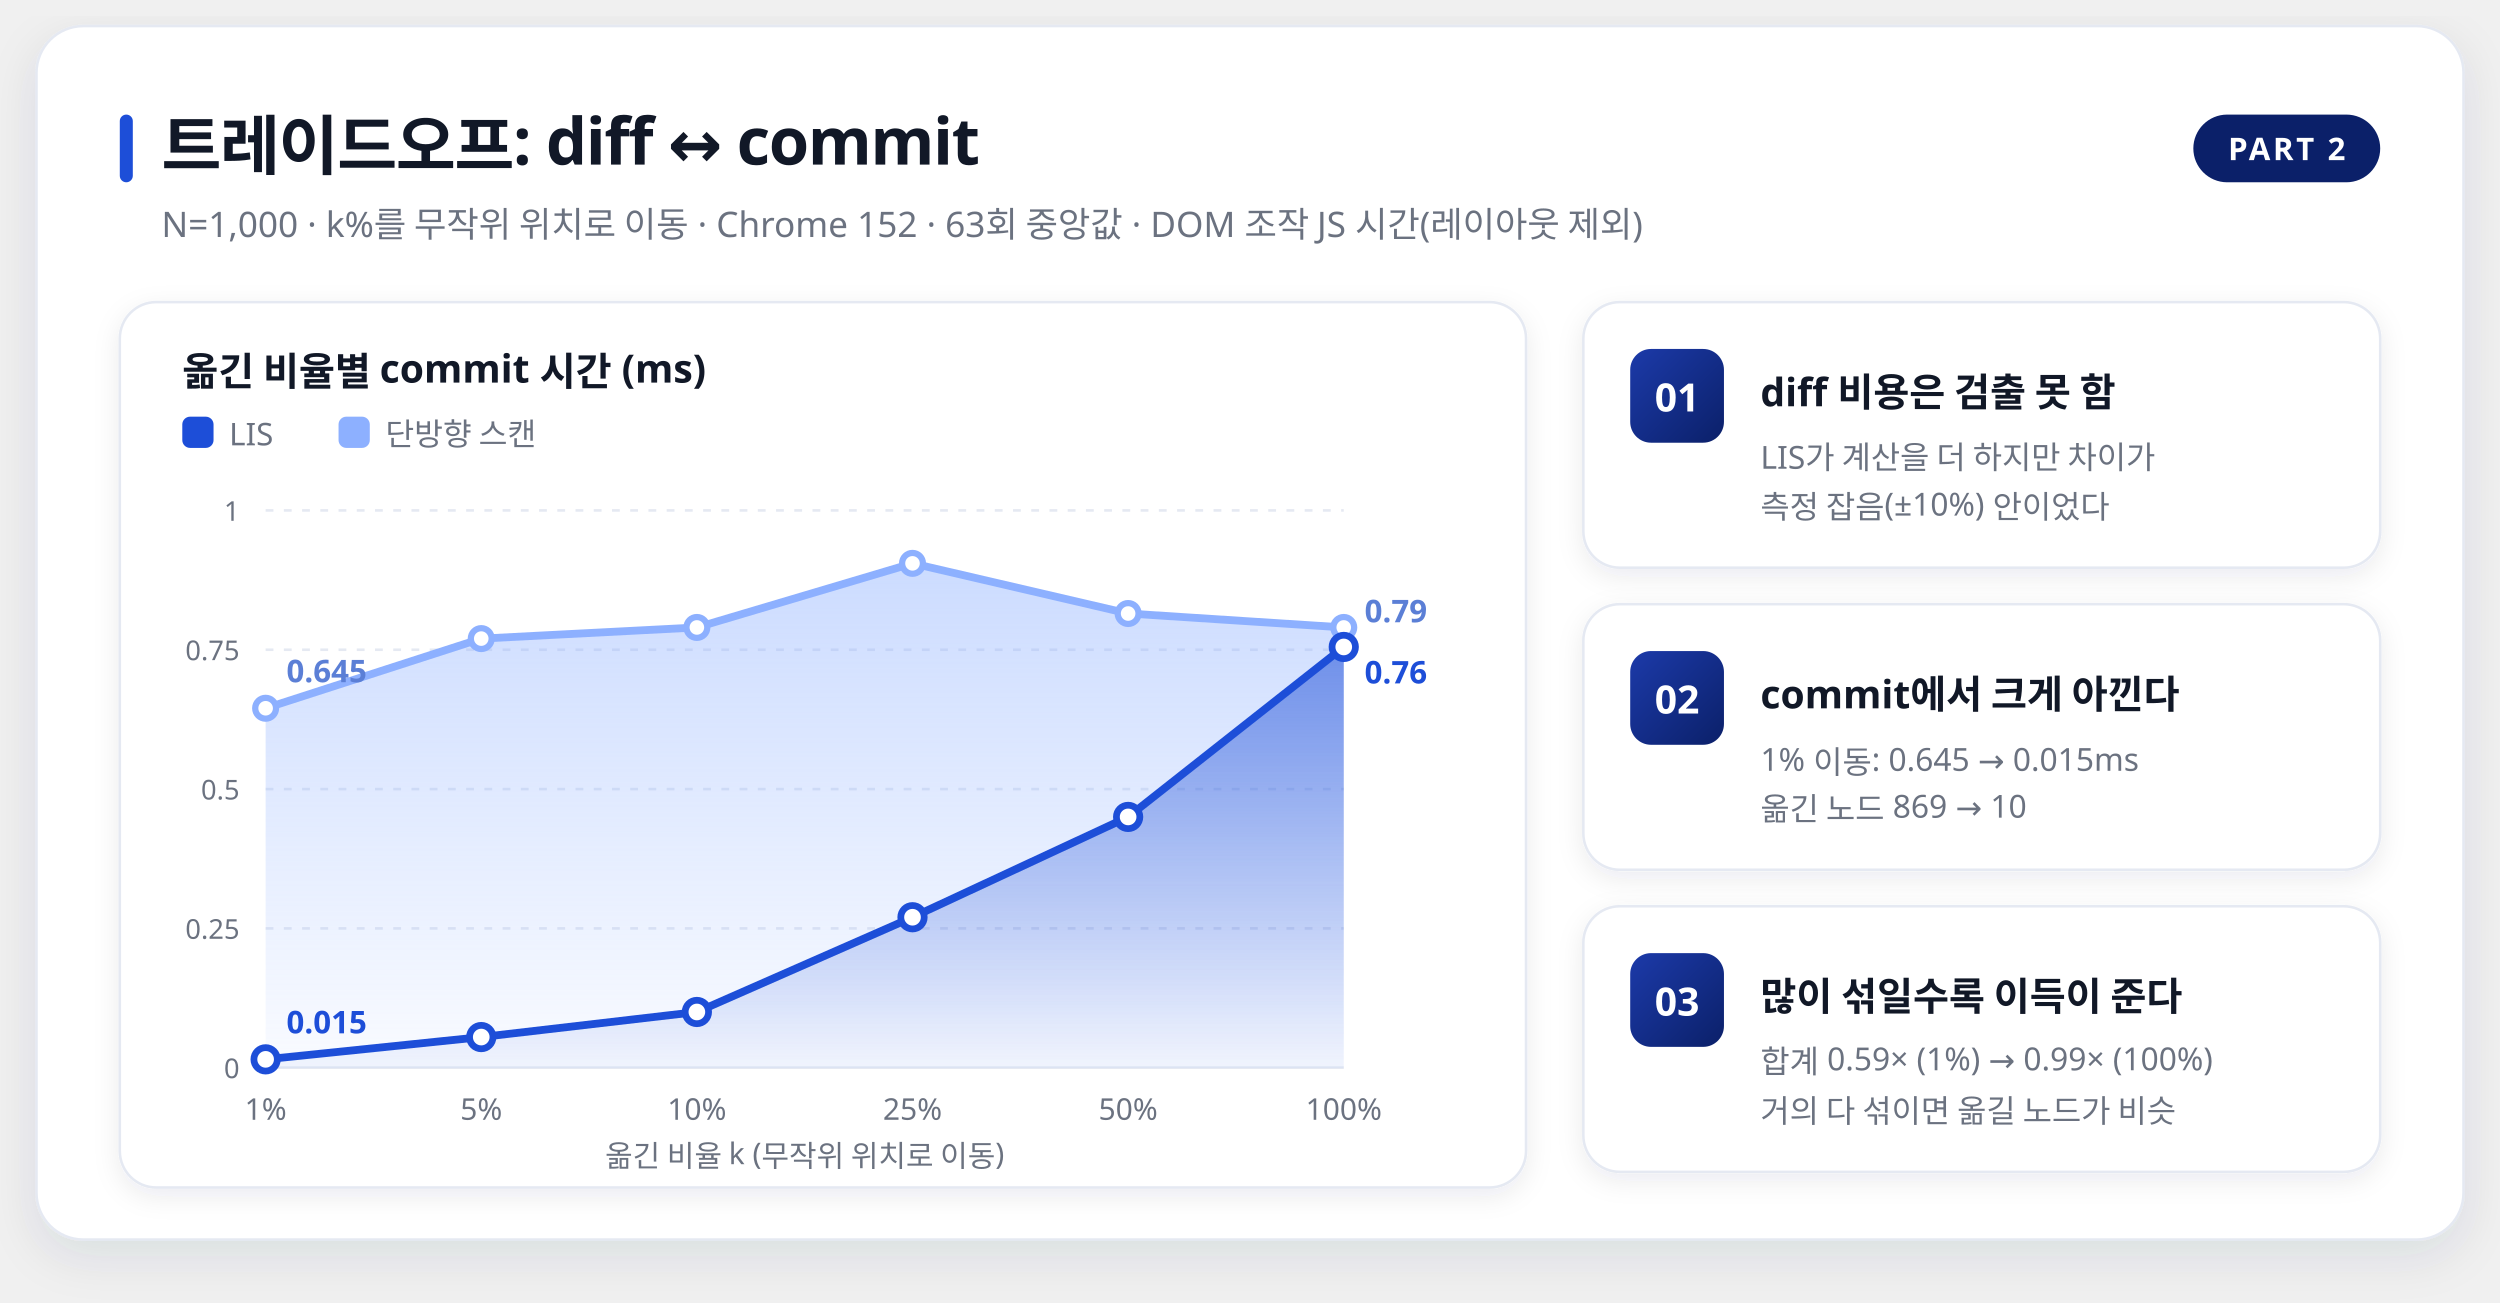
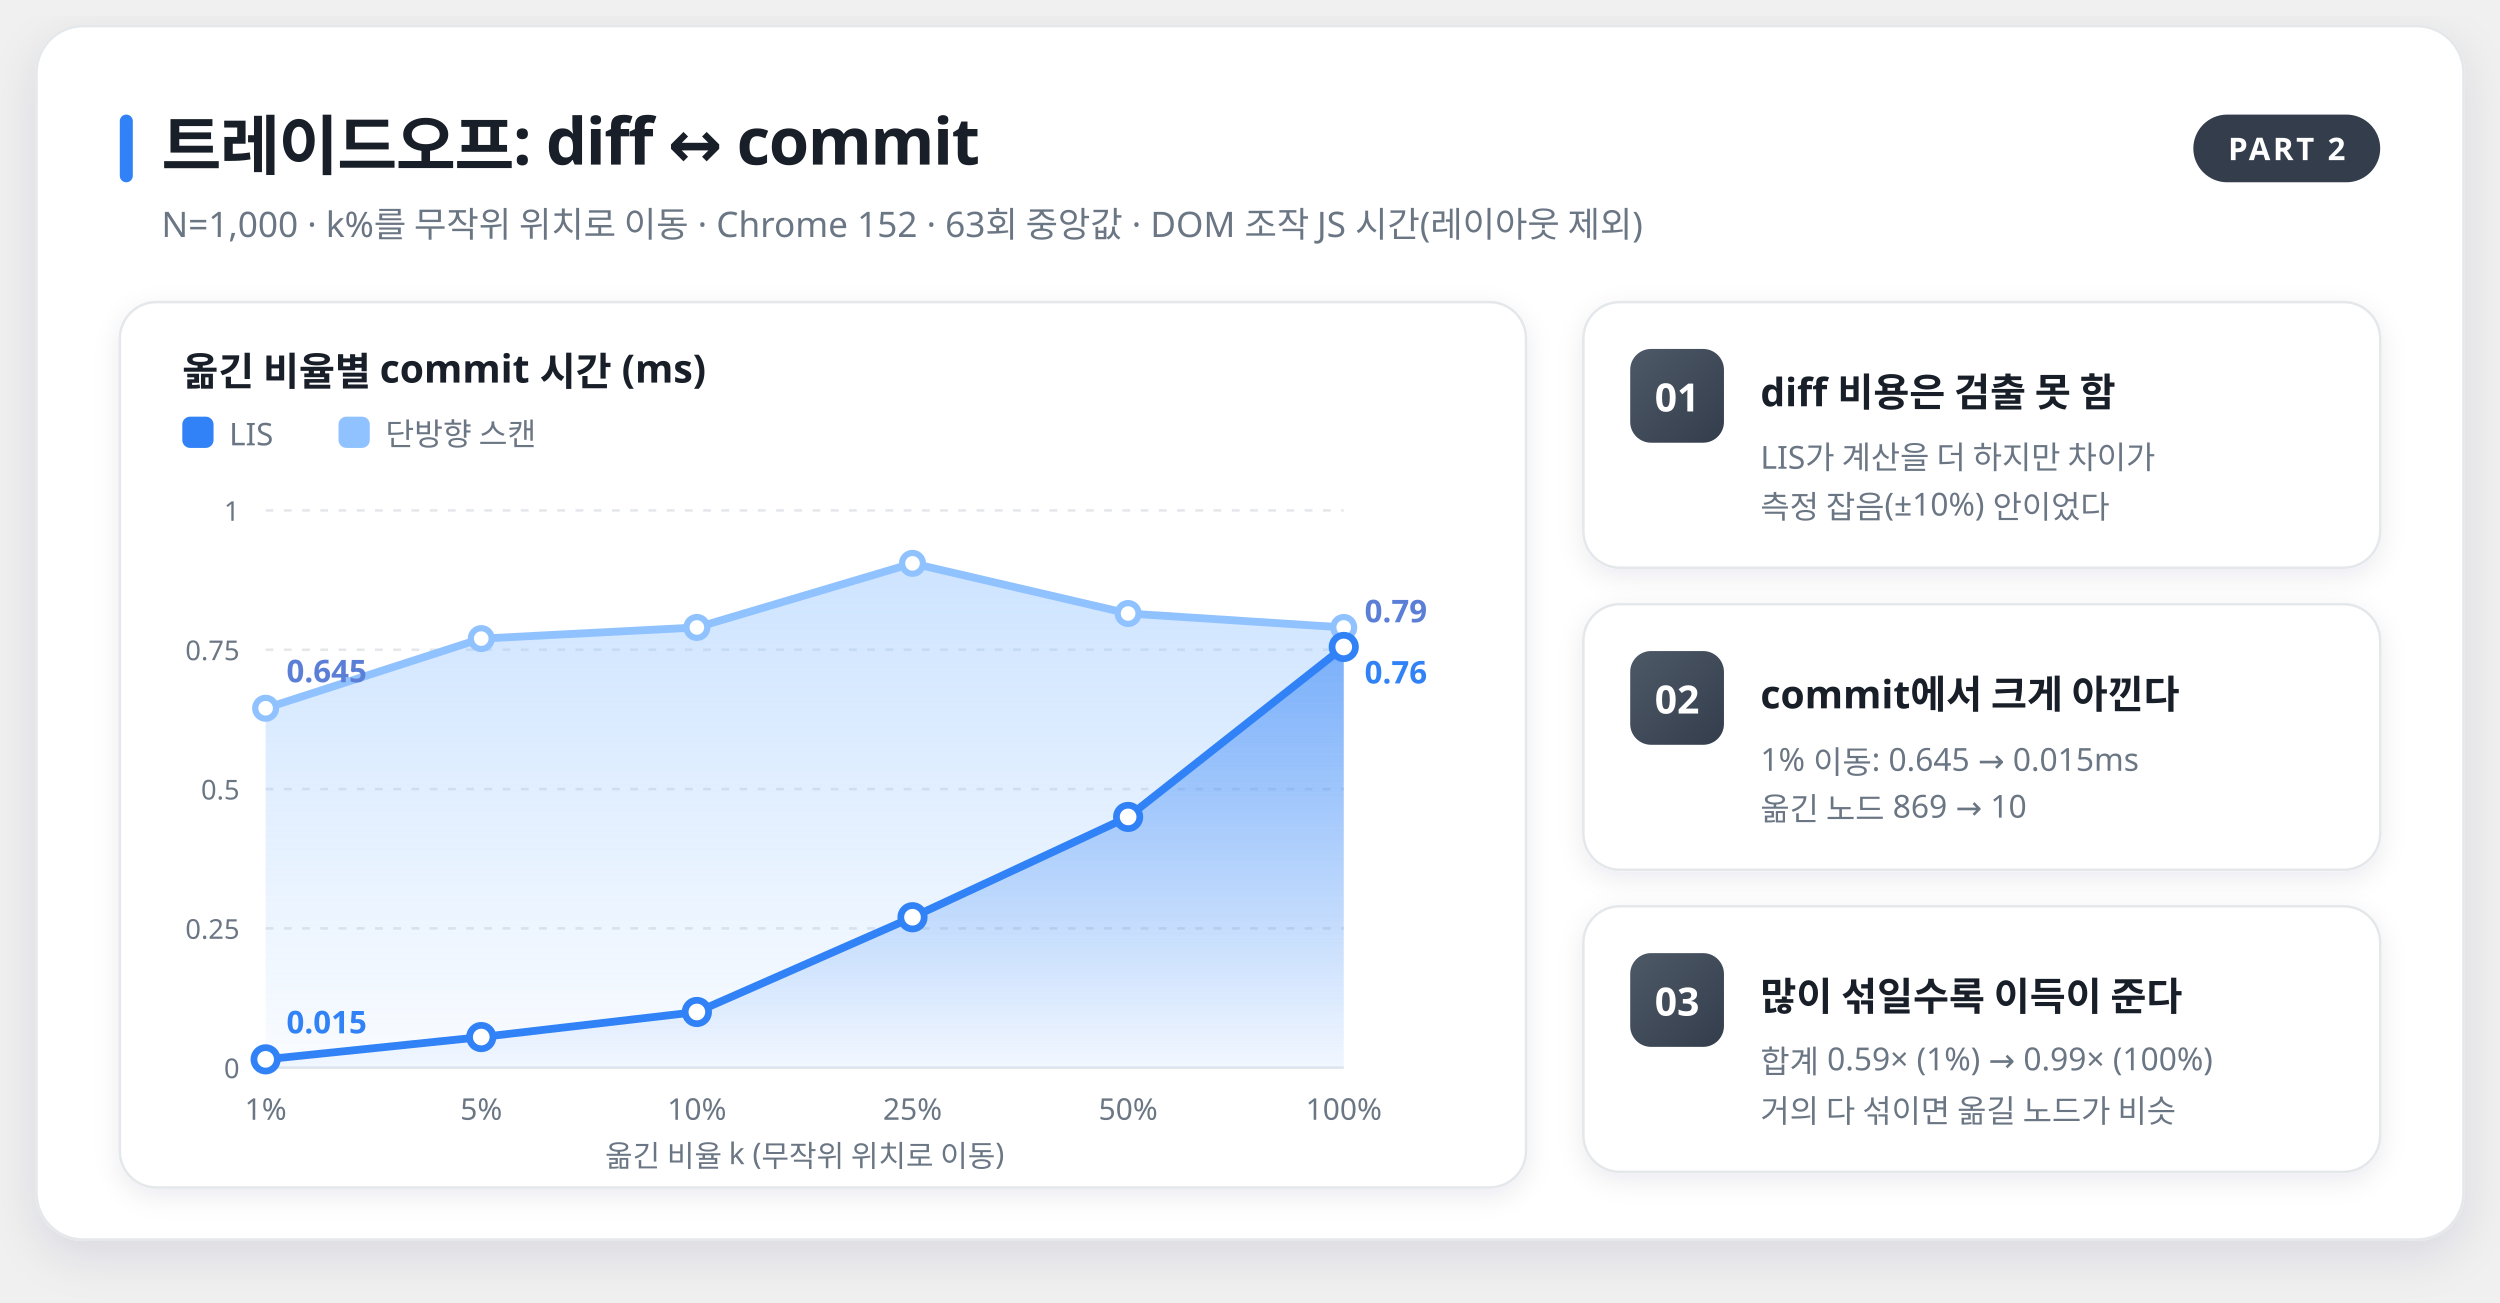
<svg xmlns="http://www.w3.org/2000/svg" width="960" height="500" viewBox="0 0 960 500" role="img" aria-label="LIS 트레이드오프: diff는 조금 더, commit은 크게 덜, 많이 섞일수록 이득이 준다" font-family="Pretendard, 'Apple SD Gothic Neo', 'Malgun Gothic', 'Segoe UI', sans-serif">
  <defs>
    <filter id="sh" x="-10%" y="-10%" width="120%" height="130%">
-       <feDropShadow dx="0" dy="6" stdDeviation="9" flood-color="#1e2a55" flood-opacity="0.10" />
+       <feDropShadow dx="0" dy="6" stdDeviation="9" flood-color="#022047" flood-opacity="0.10" />
    </filter>
    <filter id="sh2" x="-10%" y="-10%" width="120%" height="140%">
-       <feDropShadow dx="0" dy="3" stdDeviation="5" flood-color="#1e2a55" flood-opacity="0.08" />
+       <feDropShadow dx="0" dy="3" stdDeviation="5" flood-color="#022047" flood-opacity="0.08" />
    </filter>
    <linearGradient id="gA" x1="0" y1="0" x2="0" y2="1">
-       <stop offset="0" stop-color="#1d4ed8" stop-opacity="0.55" />
-       <stop offset="1" stop-color="#1d4ed8" stop-opacity="0.04" />
+       <stop offset="0" stop-color="#3182f6" stop-opacity="0.55" />
+       <stop offset="1" stop-color="#3182f6" stop-opacity="0.04" />
    </linearGradient>
    <linearGradient id="gB" x1="0" y1="0" x2="0" y2="1">
-       <stop offset="0" stop-color="#8db0ff" stop-opacity="0.45" />
-       <stop offset="1" stop-color="#8db0ff" stop-opacity="0.05" />
+       <stop offset="0" stop-color="#90c2ff" stop-opacity="0.45" />
+       <stop offset="1" stop-color="#90c2ff" stop-opacity="0.05" />
    </linearGradient>
    <linearGradient id="gBar" x1="0" y1="0" x2="0" y2="1">
-       <stop offset="0" stop-color="#3b6ef5" />
-       <stop offset="1" stop-color="#1d4ed8" />
+       <stop offset="0" stop-color="#4593fc" />
+       <stop offset="1" stop-color="#3182f6" />
    </linearGradient>
    <linearGradient id="gNavy" x1="0" y1="0" x2="1" y2="1">
-       <stop offset="0" stop-color="#1c3aa9" />
-       <stop offset="1" stop-color="#0b2069" />
+       <stop offset="0" stop-color="#4e5968" />
+       <stop offset="1" stop-color="#333d4b" />
    </linearGradient>
  </defs>
-   <rect x="14" y="10" width="932" height="466" rx="18" fill="#ffffff" stroke="#e5e9f2" filter="url(#sh)" />
-   <rect x="46" y="44" width="5" height="26" rx="2.5" fill="#1d4ed8" />
-   <text x="62" y="65" font-size="25" font-weight="800" fill="#111827" letter-spacing="-0.5">트레이드오프: diff ↔ commit</text>
-   <text x="62" y="91" font-size="13.5" fill="#6b7280">N=1,000 · k%를 무작위 위치로 이동 · Chrome 152 · 63회 중앙값 · DOM 조작 JS 시간(레이아웃 제외)</text>
-   <rect x="842.24" y="44" width="71.76" height="26" rx="13" fill="#0b2069" />
+   <rect x="14" y="10" width="932" height="466" rx="18" fill="#ffffff" stroke="#e5e8eb" filter="url(#sh)" />
+   <rect x="46" y="44" width="5" height="26" rx="2.5" fill="#3182f6" />
+   <text x="62" y="65" font-size="25" font-weight="800" fill="#191f28" letter-spacing="-0.5">트레이드오프: diff ↔ commit</text>
+   <text x="62" y="91" font-size="13.5" fill="#6b7684">N=1,000 · k%를 무작위 위치로 이동 · Chrome 152 · 63회 중앙값 · DOM 조작 JS 시간(레이아웃 제외)</text>
+   <rect x="842.24" y="44" width="71.76" height="26" rx="13" fill="#333d4b" />
  <text x="878.12" y="61.5" font-size="12" font-weight="700" text-anchor="middle" fill="#ffffff" letter-spacing="1">PART 2</text>
-   <rect x="46" y="116" width="540" height="340" rx="14" fill="#ffffff" stroke="#e5e9f2" filter="url(#sh2)" />
-   <text x="70" y="148" font-size="15" font-weight="800" fill="#111827">옮긴 비율별 commit 시간 (ms)</text>
-   <rect x="70" y="160" width="12" height="12" rx="3" fill="#1d4ed8" />
-   <text x="88" y="171" font-size="12" fill="#6b7280">LIS</text>
-   <rect x="130" y="160" width="12" height="12" rx="3" fill="#8db0ff" />
-   <text x="148" y="171" font-size="12" fill="#6b7280">단방향 스캔</text>
-   <line x1="102" y1="410" x2="516" y2="410" stroke="#e5e9f2" />
-   <text x="92" y="414" font-size="10.5" text-anchor="end" fill="#6b7280">0</text>
-   <line x1="102" y1="356.5" x2="516" y2="356.5" stroke="#e5e9f2" stroke-dasharray="3 4" />
-   <text x="92" y="360.5" font-size="10.5" text-anchor="end" fill="#6b7280">0.25</text>
-   <line x1="102" y1="303" x2="516" y2="303" stroke="#e5e9f2" stroke-dasharray="3 4" />
-   <text x="92" y="307" font-size="10.5" text-anchor="end" fill="#6b7280">0.5</text>
-   <line x1="102" y1="249.5" x2="516" y2="249.5" stroke="#e5e9f2" stroke-dasharray="3 4" />
-   <text x="92" y="253.5" font-size="10.5" text-anchor="end" fill="#6b7280">0.75</text>
-   <line x1="102" y1="196" x2="516" y2="196" stroke="#e5e9f2" stroke-dasharray="3 4" />
-   <text x="92" y="200" font-size="10.5" text-anchor="end" fill="#6b7280">1</text>
+   <rect x="46" y="116" width="540" height="340" rx="14" fill="#ffffff" stroke="#e5e8eb" filter="url(#sh2)" />
+   <text x="70" y="148" font-size="15" font-weight="800" fill="#191f28">옮긴 비율별 commit 시간 (ms)</text>
+   <rect x="70" y="160" width="12" height="12" rx="3" fill="#3182f6" />
+   <text x="88" y="171" font-size="12" fill="#6b7684">LIS</text>
+   <rect x="130" y="160" width="12" height="12" rx="3" fill="#90c2ff" />
+   <text x="148" y="171" font-size="12" fill="#6b7684">단방향 스캔</text>
+   <line x1="102" y1="410" x2="516" y2="410" stroke="#e5e8eb" />
+   <text x="92" y="414" font-size="10.5" text-anchor="end" fill="#6b7684">0</text>
+   <line x1="102" y1="356.5" x2="516" y2="356.5" stroke="#e5e8eb" stroke-dasharray="3 4" />
+   <text x="92" y="360.5" font-size="10.5" text-anchor="end" fill="#6b7684">0.25</text>
+   <line x1="102" y1="303" x2="516" y2="303" stroke="#e5e8eb" stroke-dasharray="3 4" />
+   <text x="92" y="307" font-size="10.5" text-anchor="end" fill="#6b7684">0.5</text>
+   <line x1="102" y1="249.5" x2="516" y2="249.5" stroke="#e5e8eb" stroke-dasharray="3 4" />
+   <text x="92" y="253.5" font-size="10.5" text-anchor="end" fill="#6b7684">0.75</text>
+   <line x1="102" y1="196" x2="516" y2="196" stroke="#e5e8eb" stroke-dasharray="3 4" />
+   <text x="92" y="200" font-size="10.5" text-anchor="end" fill="#6b7684">1</text>
  <path d="M102,271.97 L184.8,245.22 L267.6,240.94 L350.4,216.33 L433.2,235.59 L516,240.94 L516,410 L102,410 Z" fill="url(#gB)" />
-   <path d="M102,271.97 L184.8,245.22 L267.6,240.94 L350.4,216.33 L433.2,235.59 L516,240.94" fill="none" stroke="#8db0ff" stroke-width="3" stroke-linejoin="round" stroke-linecap="round" />
+   <path d="M102,271.97 L184.8,245.22 L267.6,240.94 L350.4,216.33 L433.2,235.59 L516,240.94" fill="none" stroke="#90c2ff" stroke-width="3" stroke-linejoin="round" stroke-linecap="round" />
  <path d="M102,406.79 L184.8,398.23 L267.6,388.6 L350.4,352.22 L433.2,313.7 L516,248.43 L516,410 L102,410 Z" fill="url(#gA)" />
-   <path d="M102,406.79 L184.8,398.23 L267.6,388.6 L350.4,352.22 L433.2,313.7 L516,248.43" fill="none" stroke="#1d4ed8" stroke-width="3" stroke-linejoin="round" stroke-linecap="round" />
-   <circle cx="102" cy="271.97" r="4" fill="#ffffff" stroke="#8db0ff" stroke-width="2.4" />
-   <circle cx="102" cy="406.79" r="4.5" fill="#ffffff" stroke="#1d4ed8" stroke-width="2.6" />
-   <text x="102" y="430" font-size="11.5" text-anchor="middle" fill="#6b7280">1%</text>
-   <circle cx="184.8" cy="245.22" r="4" fill="#ffffff" stroke="#8db0ff" stroke-width="2.4" />
-   <circle cx="184.8" cy="398.23" r="4.5" fill="#ffffff" stroke="#1d4ed8" stroke-width="2.6" />
-   <text x="184.8" y="430" font-size="11.5" text-anchor="middle" fill="#6b7280">5%</text>
-   <circle cx="267.6" cy="240.94" r="4" fill="#ffffff" stroke="#8db0ff" stroke-width="2.4" />
-   <circle cx="267.6" cy="388.6" r="4.5" fill="#ffffff" stroke="#1d4ed8" stroke-width="2.6" />
-   <text x="267.6" y="430" font-size="11.5" text-anchor="middle" fill="#6b7280">10%</text>
-   <circle cx="350.4" cy="216.33" r="4" fill="#ffffff" stroke="#8db0ff" stroke-width="2.4" />
-   <circle cx="350.4" cy="352.22" r="4.5" fill="#ffffff" stroke="#1d4ed8" stroke-width="2.6" />
-   <text x="350.4" y="430" font-size="11.5" text-anchor="middle" fill="#6b7280">25%</text>
-   <circle cx="433.2" cy="235.59" r="4" fill="#ffffff" stroke="#8db0ff" stroke-width="2.4" />
-   <circle cx="433.2" cy="313.7" r="4.5" fill="#ffffff" stroke="#1d4ed8" stroke-width="2.6" />
-   <text x="433.2" y="430" font-size="11.5" text-anchor="middle" fill="#6b7280">50%</text>
-   <circle cx="516" cy="240.94" r="4" fill="#ffffff" stroke="#8db0ff" stroke-width="2.4" />
-   <circle cx="516" cy="248.43" r="4.5" fill="#ffffff" stroke="#1d4ed8" stroke-width="2.6" />
-   <text x="516" y="430" font-size="11.5" text-anchor="middle" fill="#6b7280">100%</text>
-   <text x="110" y="396.79" font-size="12" font-weight="800" fill="#1d4ed8">0.015</text>
+   <path d="M102,406.79 L184.8,398.23 L267.6,388.6 L350.4,352.22 L433.2,313.7 L516,248.43" fill="none" stroke="#3182f6" stroke-width="3" stroke-linejoin="round" stroke-linecap="round" />
+   <circle cx="102" cy="271.97" r="4" fill="#ffffff" stroke="#90c2ff" stroke-width="2.4" />
+   <circle cx="102" cy="406.79" r="4.5" fill="#ffffff" stroke="#3182f6" stroke-width="2.6" />
+   <text x="102" y="430" font-size="11.5" text-anchor="middle" fill="#6b7684">1%</text>
+   <circle cx="184.8" cy="245.22" r="4" fill="#ffffff" stroke="#90c2ff" stroke-width="2.4" />
+   <circle cx="184.8" cy="398.23" r="4.5" fill="#ffffff" stroke="#3182f6" stroke-width="2.6" />
+   <text x="184.8" y="430" font-size="11.5" text-anchor="middle" fill="#6b7684">5%</text>
+   <circle cx="267.6" cy="240.94" r="4" fill="#ffffff" stroke="#90c2ff" stroke-width="2.4" />
+   <circle cx="267.6" cy="388.6" r="4.5" fill="#ffffff" stroke="#3182f6" stroke-width="2.6" />
+   <text x="267.6" y="430" font-size="11.5" text-anchor="middle" fill="#6b7684">10%</text>
+   <circle cx="350.4" cy="216.33" r="4" fill="#ffffff" stroke="#90c2ff" stroke-width="2.4" />
+   <circle cx="350.4" cy="352.22" r="4.5" fill="#ffffff" stroke="#3182f6" stroke-width="2.6" />
+   <text x="350.4" y="430" font-size="11.5" text-anchor="middle" fill="#6b7684">25%</text>
+   <circle cx="433.2" cy="235.59" r="4" fill="#ffffff" stroke="#90c2ff" stroke-width="2.4" />
+   <circle cx="433.2" cy="313.7" r="4.5" fill="#ffffff" stroke="#3182f6" stroke-width="2.6" />
+   <text x="433.2" y="430" font-size="11.5" text-anchor="middle" fill="#6b7684">50%</text>
+   <circle cx="516" cy="240.94" r="4" fill="#ffffff" stroke="#90c2ff" stroke-width="2.4" />
+   <circle cx="516" cy="248.43" r="4.5" fill="#ffffff" stroke="#3182f6" stroke-width="2.6" />
+   <text x="516" y="430" font-size="11.5" text-anchor="middle" fill="#6b7684">100%</text>
+   <text x="110" y="396.79" font-size="12" font-weight="800" fill="#3182f6">0.015</text>
  <text x="110" y="261.97" font-size="12" font-weight="800" fill="#5b7fd6">0.645</text>
  <text x="524" y="238.94" font-size="12" font-weight="800" fill="#5b7fd6">0.79</text>
-   <text x="524" y="262.43" font-size="12" font-weight="800" fill="#1d4ed8">0.76</text>
-   <text x="309" y="448" font-size="11.5" text-anchor="middle" fill="#6b7280">옮긴 비율 k (무작위 위치로 이동)</text>
-   <rect x="608" y="116" width="306" height="102" rx="14" fill="#ffffff" stroke="#e5e9f2" filter="url(#sh2)" />
+   <text x="524" y="262.43" font-size="12" font-weight="800" fill="#3182f6">0.76</text>
+   <text x="309" y="448" font-size="11.5" text-anchor="middle" fill="#6b7684">옮긴 비율 k (무작위 위치로 이동)</text>
+   <rect x="608" y="116" width="306" height="102" rx="14" fill="#ffffff" stroke="#e5e8eb" filter="url(#sh2)" />
  <rect x="626" y="134" width="36" height="36" rx="8" fill="url(#gNavy)" />
  <text x="644" y="158" font-size="15" font-weight="800" text-anchor="middle" fill="#ffffff">01</text>
-   <text x="676" y="156" font-size="15" font-weight="800" fill="#111827">diff 비용은 검출 못 함</text>
-   <text x="676" y="180" font-size="12.2" fill="#6b7280">LIS가 계산을 더 하지만 차이가</text>
-   <text x="676" y="199" font-size="12.2" fill="#6b7280">측정 잡음(±10%) 안이었다</text>
-   <rect x="608" y="232" width="306" height="102" rx="14" fill="#ffffff" stroke="#e5e9f2" filter="url(#sh2)" />
+   <text x="676" y="156" font-size="15" font-weight="800" fill="#191f28">diff 비용은 검출 못 함</text>
+   <text x="676" y="180" font-size="12.2" fill="#6b7684">LIS가 계산을 더 하지만 차이가</text>
+   <text x="676" y="199" font-size="12.2" fill="#6b7684">측정 잡음(±10%) 안이었다</text>
+   <rect x="608" y="232" width="306" height="102" rx="14" fill="#ffffff" stroke="#e5e8eb" filter="url(#sh2)" />
  <rect x="626" y="250" width="36" height="36" rx="8" fill="url(#gNavy)" />
  <text x="644" y="274" font-size="15" font-weight="800" text-anchor="middle" fill="#ffffff">02</text>
-   <text x="676" y="272" font-size="15" font-weight="800" fill="#111827">commit에서 크게 아낀다</text>
-   <text x="676" y="296" font-size="12.2" fill="#6b7280">1% 이동: 0.645 → 0.015ms</text>
-   <text x="676" y="315" font-size="12.2" fill="#6b7280">옮긴 노드 869 → 10</text>
-   <rect x="608" y="348" width="306" height="102" rx="14" fill="#ffffff" stroke="#e5e9f2" filter="url(#sh2)" />
+   <text x="676" y="272" font-size="15" font-weight="800" fill="#191f28">commit에서 크게 아낀다</text>
+   <text x="676" y="296" font-size="12.2" fill="#6b7684">1% 이동: 0.645 → 0.015ms</text>
+   <text x="676" y="315" font-size="12.2" fill="#6b7684">옮긴 노드 869 → 10</text>
+   <rect x="608" y="348" width="306" height="102" rx="14" fill="#ffffff" stroke="#e5e8eb" filter="url(#sh2)" />
  <rect x="626" y="366" width="36" height="36" rx="8" fill="url(#gNavy)" />
  <text x="644" y="390" font-size="15" font-weight="800" text-anchor="middle" fill="#ffffff">03</text>
-   <text x="676" y="388" font-size="15" font-weight="800" fill="#111827">많이 섞일수록 이득이 준다</text>
-   <text x="676" y="412" font-size="12.2" fill="#6b7280">합계 0.59× (1%) → 0.99× (100%)</text>
-   <text x="676" y="431" font-size="12.2" fill="#6b7280">거의 다 섞이면 옮길 노드가 비슷</text>
+   <text x="676" y="388" font-size="15" font-weight="800" fill="#191f28">많이 섞일수록 이득이 준다</text>
+   <text x="676" y="412" font-size="12.2" fill="#6b7684">합계 0.59× (1%) → 0.99× (100%)</text>
+   <text x="676" y="431" font-size="12.2" fill="#6b7684">거의 다 섞이면 옮길 노드가 비슷</text>
</svg>
